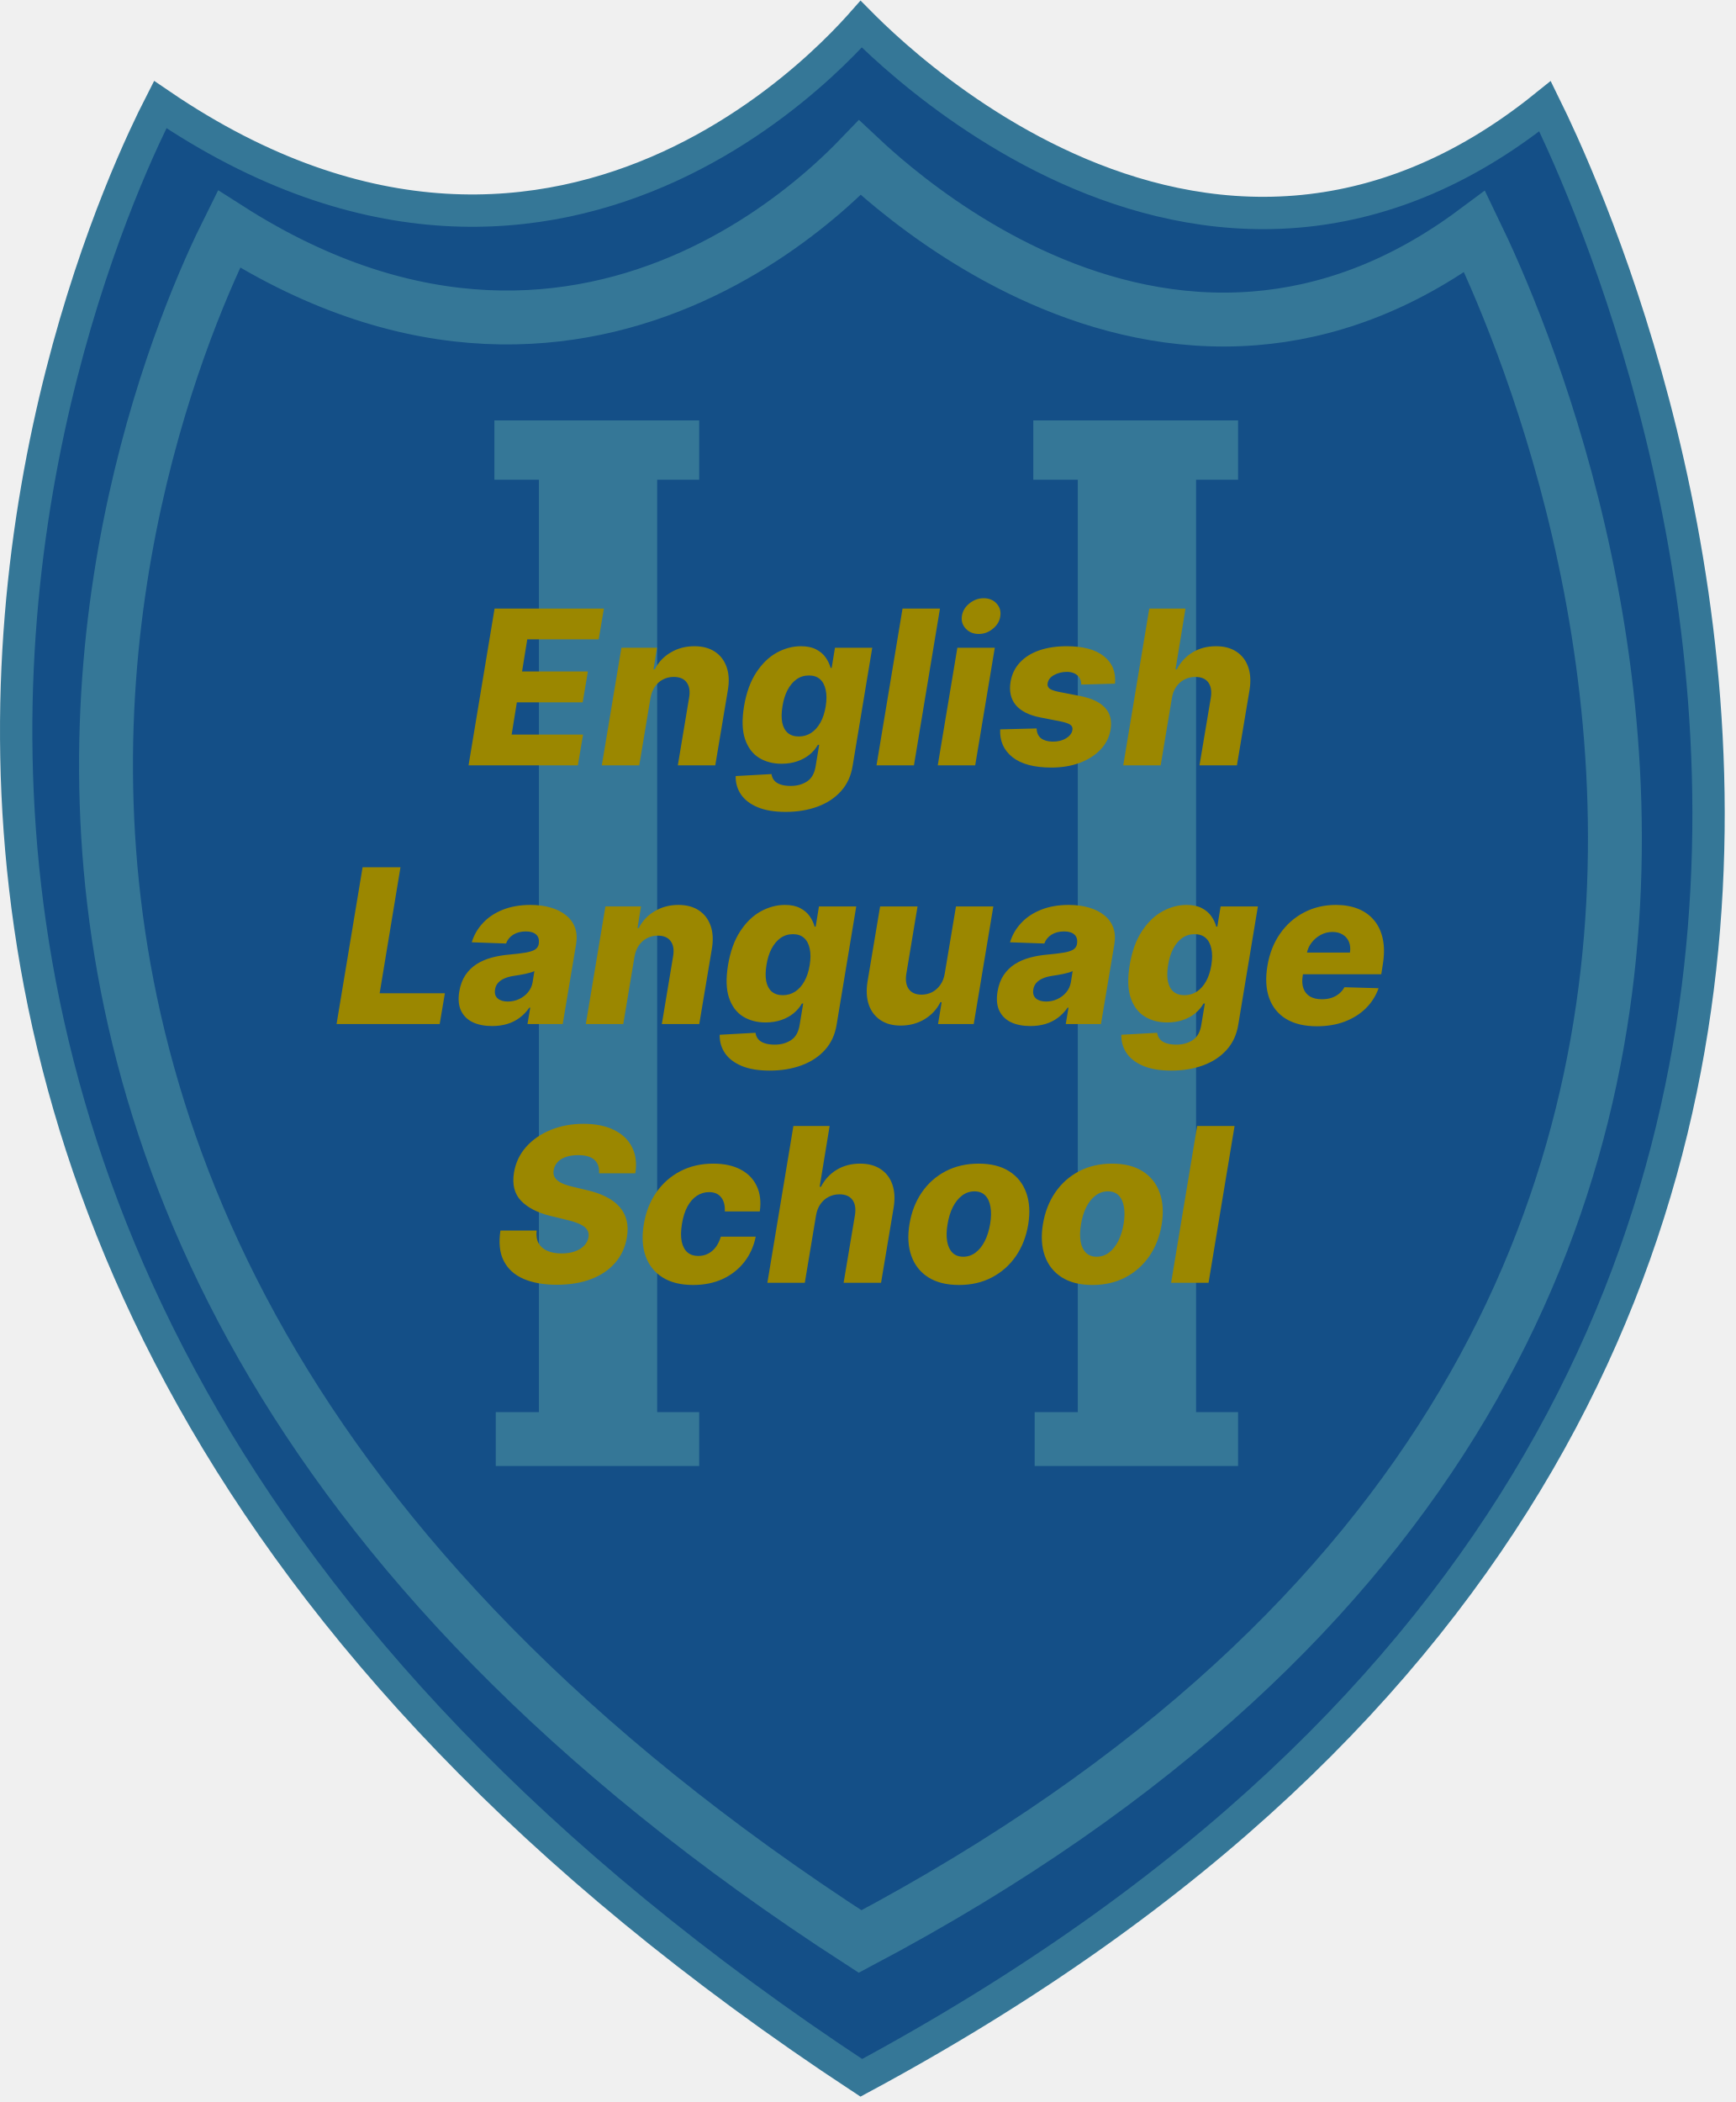
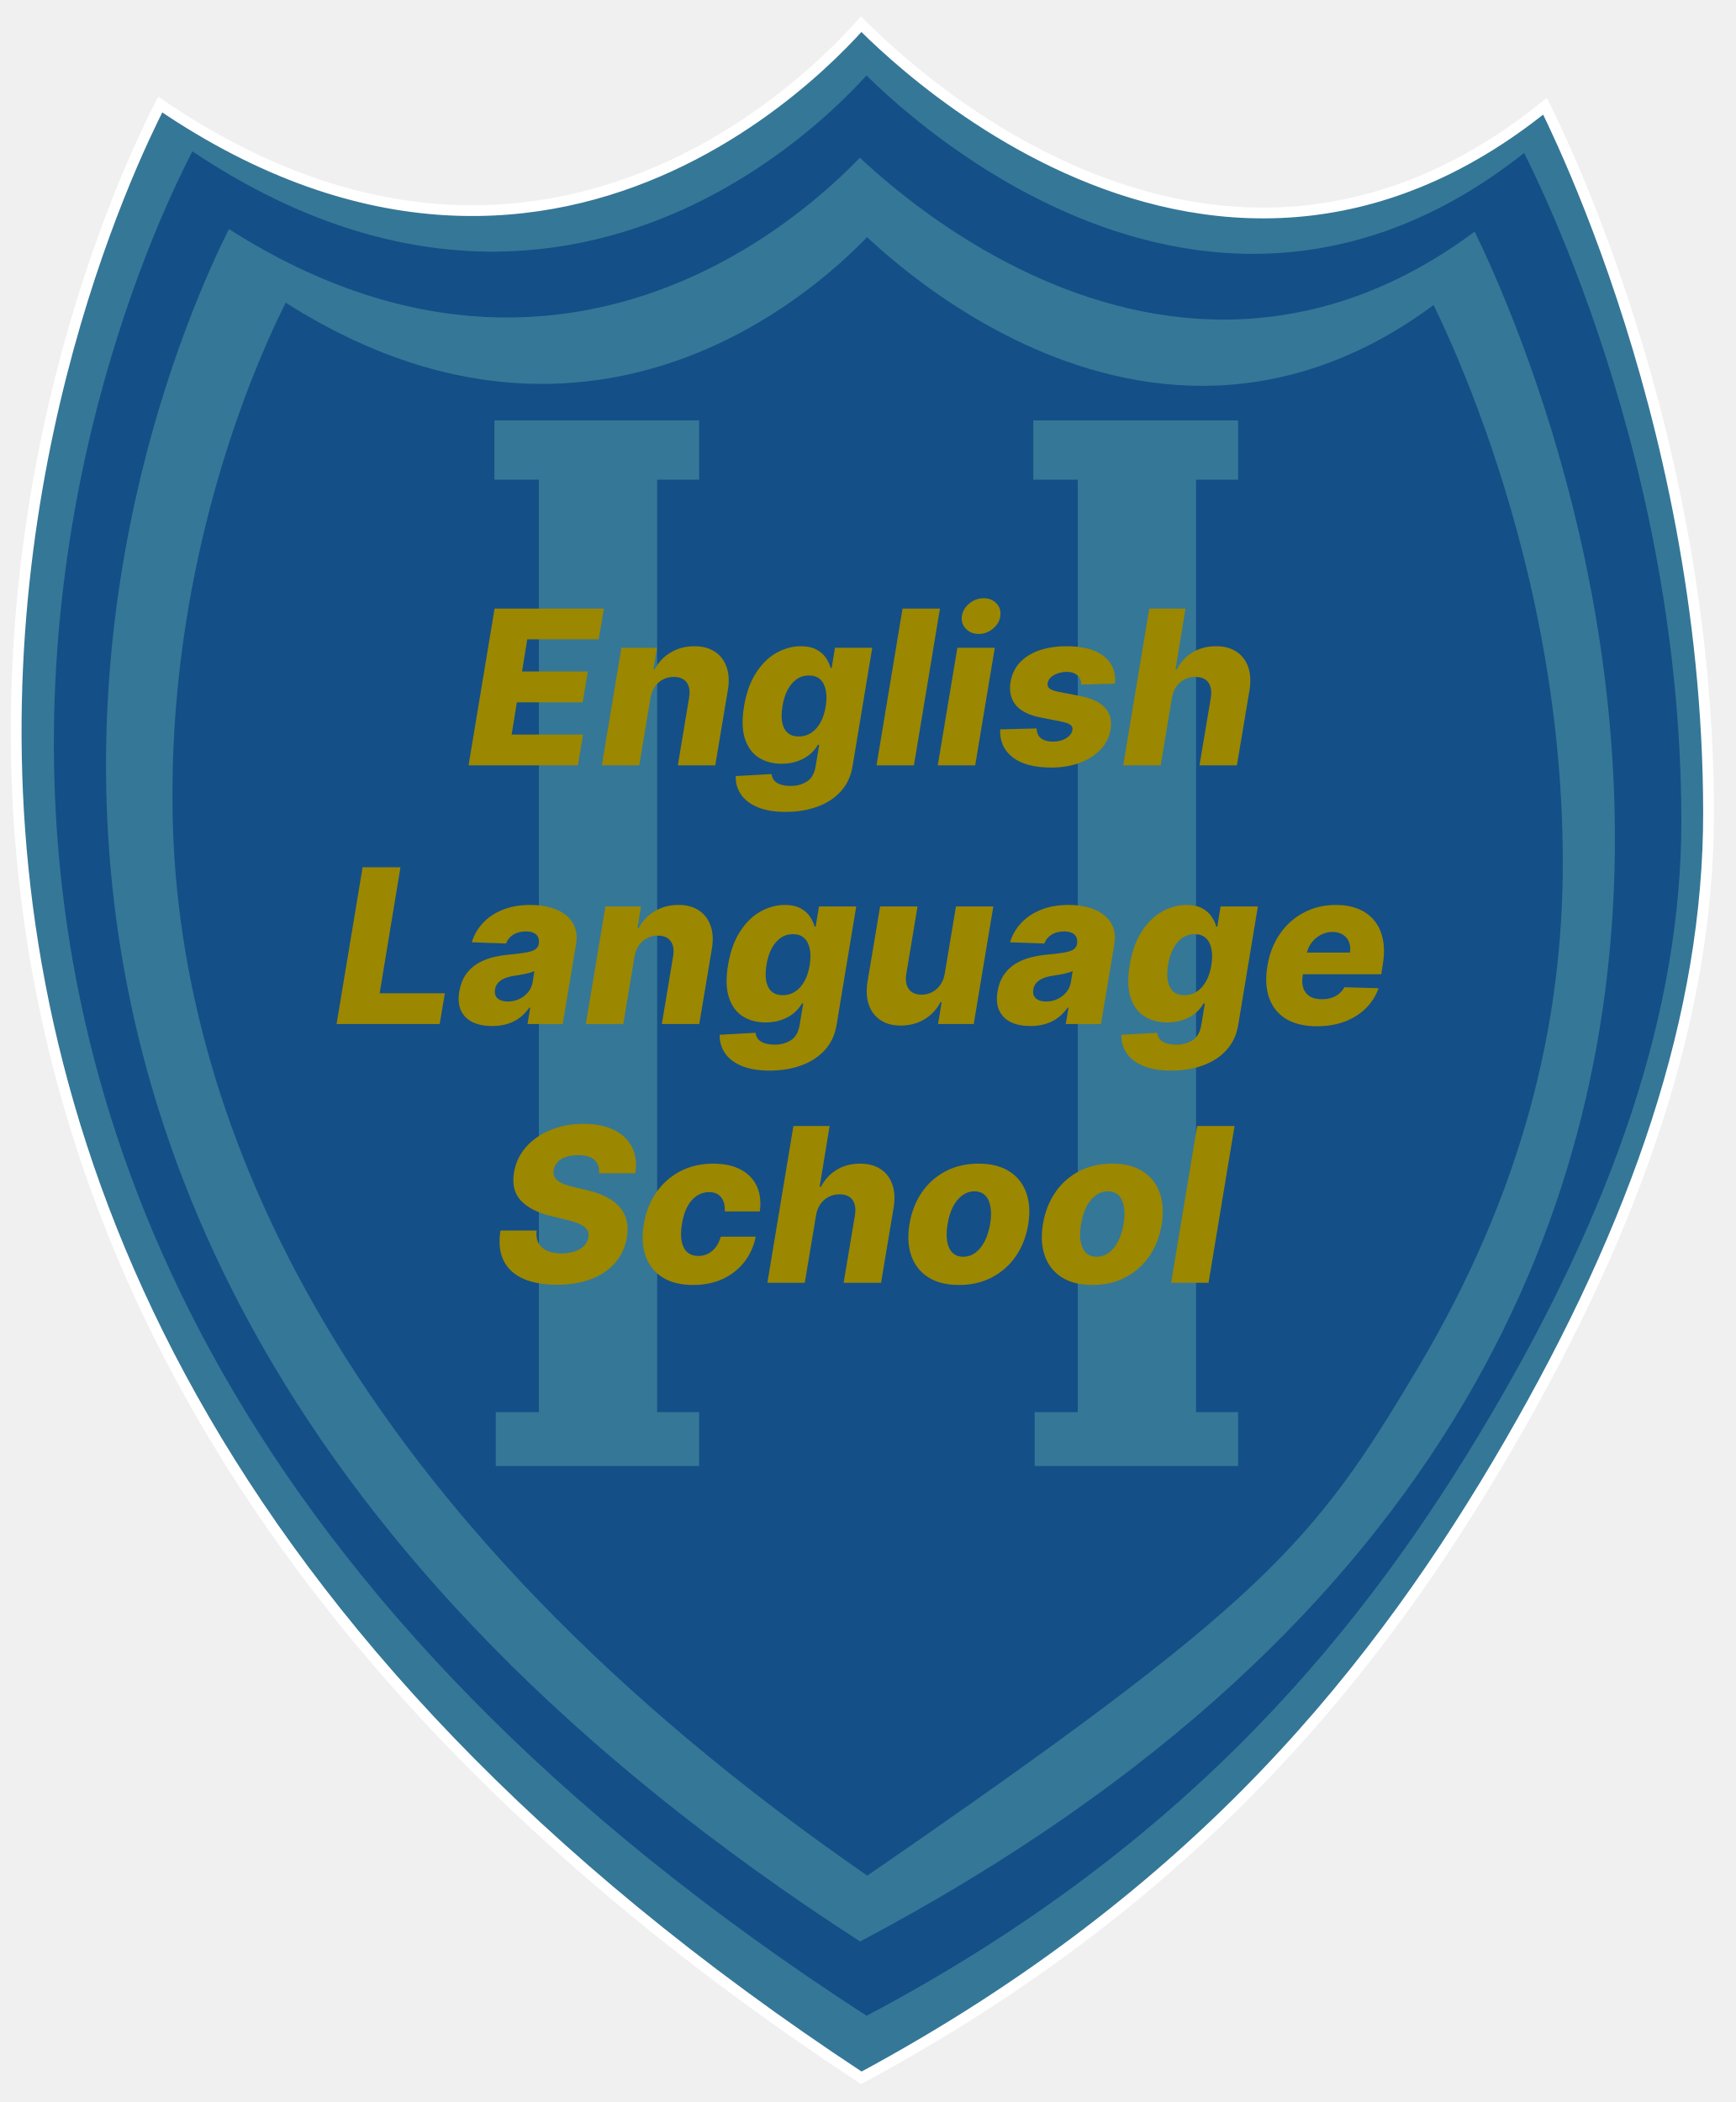
<svg xmlns="http://www.w3.org/2000/svg" width="161" height="195" viewBox="0 0 161 195" fill="none">
-   <path d="M79.903 2.243C79.996 2.337 80.094 2.434 80.197 2.536C81.147 3.478 82.536 4.784 84.303 6.261C87.833 9.208 92.902 12.857 99.032 15.618C105.164 18.379 112.405 20.271 120.246 19.636C127.649 19.036 135.492 16.191 143.353 9.854C143.773 10.706 144.331 11.876 144.987 13.339C146.482 16.674 148.481 21.523 150.482 27.558C154.487 39.635 158.492 56.425 158.523 75.315C158.554 94.195 154.616 115.159 142.749 135.631C130.981 155.931 111.368 175.835 79.913 192.757C18.18 152.138 2.198 106.066 1.523 70.222C1.183 52.181 4.721 36.664 8.346 25.657C10.158 20.155 11.99 15.786 13.365 12.799C13.966 11.494 14.479 10.454 14.865 9.698C33.993 22.72 50.429 20.811 62.149 15.425C68.108 12.688 72.813 9.072 76.025 6.148C77.633 4.685 78.873 3.389 79.715 2.454C79.78 2.382 79.843 2.311 79.903 2.243Z" fill="#144F87" stroke="#357797" stroke-width="3" />
-   <path d="M79.78 14.629C80.614 15.412 81.702 16.385 83.016 17.456C86.267 20.106 90.948 23.397 96.623 25.89C102.3 28.385 109.047 30.114 116.38 29.534C122.969 29.014 129.899 26.638 136.826 21.486C137.082 22.015 137.369 22.62 137.68 23.297C139.02 26.214 140.815 30.464 142.613 35.757C146.214 46.353 149.808 61.068 149.835 77.605C149.863 94.124 146.334 112.441 135.709 130.329C125.245 147.946 107.812 165.294 79.802 180.111C24.621 144.472 10.457 104.245 9.856 73.075C9.551 57.294 12.723 43.713 15.976 34.073C17.601 29.257 19.243 25.436 20.472 22.83C20.751 22.239 21.009 21.711 21.24 21.248C38.478 32.243 53.388 30.523 64.106 25.717C69.637 23.236 73.997 19.965 76.968 17.325C78.108 16.313 79.049 15.389 79.78 14.629Z" fill="#144F87" stroke="#357797" stroke-width="5" />
+   <path d="M79.903 2.243C79.996 2.337 80.094 2.434 80.197 2.536C81.147 3.478 82.536 4.784 84.303 6.261C87.833 9.208 92.902 12.857 99.032 15.618C105.164 18.379 112.405 20.271 120.246 19.636C127.649 19.036 135.492 16.191 143.353 9.854C143.773 10.706 144.331 11.876 144.987 13.339C146.482 16.674 148.481 21.523 150.482 27.558C154.487 39.635 158.492 56.425 158.523 75.315C158.554 94.195 151.867 113.528 140 134C128.232 154.3 111.368 175.835 79.913 192.757C18.18 152.138 2.198 106.066 1.523 70.222C1.183 52.181 4.721 36.664 8.346 25.657C10.158 20.155 11.99 15.786 13.365 12.799C13.966 11.494 14.479 10.454 14.865 9.698C33.993 22.72 50.429 20.811 62.149 15.425C68.108 12.688 72.813 9.072 76.025 6.148C77.633 4.685 78.873 3.389 79.715 2.454C79.78 2.382 79.843 2.311 79.903 2.243Z" fill="#357797" stroke="white" />
+   <path d="M80.396 7C80.485 7.088 80.579 7.181 80.678 7.277C81.592 8.166 82.927 9.401 84.627 10.796C88.021 13.581 92.896 17.028 98.791 19.636C104.688 22.245 111.651 24.033 119.191 23.433C126.31 22.866 133.852 20.178 141.412 14.191C141.816 14.995 142.352 16.102 142.983 17.484C144.421 20.634 146.343 25.216 148.267 30.918C152.119 42.328 155.97 58.192 156 76.039C156.03 93.878 149.599 112.143 138.187 131.486C126.871 150.665 110.654 171.012 80.405 187C21.04 148.623 5.671 105.093 5.022 71.227C4.695 54.182 8.097 39.522 11.584 29.121C13.326 23.923 15.088 19.795 16.41 16.973C16.988 15.74 17.481 14.757 17.852 14.043C36.247 26.347 52.052 24.543 63.323 19.455C69.053 16.868 73.578 13.451 76.666 10.69C78.212 9.307 79.405 8.082 80.214 7.199C80.277 7.131 80.338 7.064 80.396 7Z" fill="#144F87" />
+   <path d="M79.78 14.629C80.614 15.412 81.702 16.385 83.016 17.456C86.267 20.106 90.948 23.397 96.623 25.89C102.3 28.385 109.047 30.114 116.38 29.534C122.969 29.014 129.899 26.638 136.826 21.486C137.082 22.015 137.369 22.62 137.68 23.297C139.02 26.214 140.815 30.464 142.613 35.757C146.214 46.353 149.808 61.068 149.835 77.605C149.863 94.124 146.334 112.441 135.709 130.329C125.245 147.946 107.812 165.294 79.802 180.111C24.621 144.472 10.457 104.245 9.856 73.075C9.551 57.294 12.723 43.713 15.976 34.073C17.601 29.257 19.243 25.436 20.472 22.83C20.751 22.239 21.009 21.711 21.24 21.248C38.478 32.243 53.388 30.523 64.106 25.717C69.637 23.236 73.997 19.965 76.968 17.325C78.108 16.313 79.049 15.389 79.78 14.629Z" fill="#357797" />
+   <path d="M80.449 22C81.217 22.719 82.22 23.613 83.431 24.597C86.427 27.031 90.739 30.053 95.968 32.344C101.2 34.636 107.417 36.223 114.173 35.691C120.245 35.212 126.63 33.031 133.013 28.298C133.249 28.784 133.513 29.34 133.8 29.962C135.035 32.641 136.689 36.545 138.345 41.407C141.663 51.14 144.975 64.655 145 79.845C145.026 95.018 141.29 110.569 131.5 127C121.858 143.182 117.5 148.5 80.469 174C32 140.5 16.573 104.315 16.019 75.684C15.738 61.188 18.66 48.714 21.658 39.86C23.155 35.436 24.668 31.927 25.801 29.533C26.058 28.99 26.295 28.505 26.508 28.08C42.392 38.179 56.13 36.599 66.006 32.184C71.103 29.906 75.12 26.901 77.858 24.476C78.908 23.547 79.775 22.698 80.449 22Z" fill="#144F87" />
  <path d="M64.872 39V44.5H60.974V131H64.872V136H46V131H50V44.5H45.872V39H64.872Z" fill="#357797" />
  <path d="M114.872 39V44.5H110.974V131H114.872V136H96V131H100V44.5H95.872V39H114.872Z" fill="#357797" />
  <path d="M43.473 71L45.888 56.455H56.03L55.547 59.31H48.92L48.438 62.293H54.545L54.062 65.155H47.955L47.472 68.145H54.098L53.615 71H43.473ZM60.348 64.778L59.311 71H55.838L57.656 60.091H60.959L60.632 62.094H60.753C61.094 61.426 61.589 60.903 62.237 60.524C62.886 60.141 63.615 59.949 64.425 59.949C65.187 59.949 65.824 60.119 66.335 60.46C66.847 60.801 67.209 61.279 67.422 61.895C67.635 62.506 67.671 63.223 67.528 64.047L66.364 71H62.891L63.935 64.729C64.039 64.127 63.965 63.656 63.715 63.315C63.468 62.97 63.066 62.797 62.507 62.797C62.142 62.797 61.809 62.877 61.506 63.038C61.207 63.195 60.956 63.419 60.753 63.713C60.554 64.007 60.419 64.362 60.348 64.778ZM72.896 75.318C71.854 75.318 70.988 75.174 70.296 74.885C69.605 74.596 69.089 74.201 68.748 73.699C68.407 73.197 68.244 72.629 68.258 71.994L71.582 71.81C71.61 72.037 71.693 72.233 71.831 72.399C71.968 72.565 72.164 72.69 72.42 72.776C72.676 72.865 72.993 72.91 73.372 72.91C73.954 72.91 74.461 72.769 74.892 72.484C75.323 72.2 75.588 71.71 75.687 71.014L76.007 69.097H75.886C75.697 69.433 75.441 69.733 75.119 69.999C74.797 70.264 74.416 70.472 73.975 70.624C73.535 70.775 73.047 70.851 72.512 70.851C71.712 70.851 71.014 70.666 70.417 70.297C69.821 69.923 69.39 69.345 69.125 68.564C68.859 67.778 68.829 66.767 69.032 65.531C69.245 64.258 69.624 63.209 70.169 62.385C70.713 61.556 71.348 60.943 72.072 60.545C72.801 60.148 73.547 59.949 74.309 59.949C74.882 59.949 75.356 60.048 75.73 60.247C76.104 60.441 76.397 60.692 76.61 61C76.823 61.308 76.975 61.627 77.065 61.959H77.164L77.47 60.091H80.929L79.11 71.043C78.964 71.971 78.606 72.752 78.038 73.386C77.47 74.021 76.743 74.501 75.858 74.828C74.972 75.155 73.985 75.318 72.896 75.318ZM74.118 68.322C74.539 68.322 74.92 68.211 75.261 67.989C75.602 67.766 75.888 67.447 76.12 67.03C76.352 66.613 76.516 66.114 76.61 65.531C76.705 64.939 76.705 64.43 76.61 64.004C76.52 63.573 76.345 63.242 76.085 63.01C75.825 62.778 75.481 62.662 75.055 62.662C74.624 62.662 74.241 62.78 73.904 63.017C73.573 63.254 73.294 63.588 73.066 64.019C72.844 64.445 72.688 64.949 72.598 65.531C72.503 66.114 72.496 66.613 72.576 67.03C72.662 67.447 72.832 67.766 73.088 67.989C73.348 68.211 73.691 68.322 74.118 68.322ZM87.212 56.455L84.798 71H81.325L83.739 56.455H87.212ZM87.008 71L88.826 60.091H92.299L90.481 71H87.008ZM90.808 58.812C90.316 58.812 89.915 58.649 89.608 58.322C89.3 57.996 89.179 57.605 89.245 57.151C89.312 56.691 89.544 56.301 89.941 55.979C90.339 55.657 90.782 55.496 91.269 55.496C91.762 55.496 92.157 55.657 92.456 55.979C92.759 56.301 92.877 56.691 92.811 57.151C92.754 57.605 92.527 57.996 92.129 58.322C91.736 58.649 91.296 58.812 90.808 58.812ZM103.452 63.422L100.32 63.507C100.324 63.275 100.272 63.072 100.163 62.896C100.054 62.716 99.901 62.577 99.702 62.477C99.503 62.378 99.266 62.328 98.992 62.328C98.546 62.328 98.146 62.428 97.791 62.626C97.441 62.825 97.244 63.083 97.202 63.401C97.169 63.571 97.216 63.72 97.344 63.848C97.472 63.971 97.756 64.08 98.196 64.175L100.241 64.572C101.293 64.781 102.055 65.143 102.528 65.659C103.007 66.171 103.177 66.847 103.04 67.69C102.917 68.41 102.599 69.033 102.088 69.558C101.581 70.084 100.935 70.491 100.149 70.78C99.368 71.064 98.504 71.206 97.557 71.206C95.956 71.206 94.749 70.884 93.935 70.24C93.125 69.591 92.746 68.732 92.798 67.662L96.179 67.577C96.193 67.979 96.328 68.282 96.584 68.486C96.844 68.685 97.197 68.789 97.642 68.798C98.13 68.808 98.551 68.706 98.906 68.493C99.261 68.28 99.46 68.017 99.503 67.704C99.531 67.501 99.463 67.342 99.297 67.229C99.136 67.115 98.835 67.013 98.395 66.923L96.548 66.561C95.488 66.358 94.721 65.974 94.247 65.41C93.778 64.842 93.617 64.118 93.764 63.237C93.887 62.536 94.176 61.942 94.631 61.455C95.09 60.962 95.689 60.588 96.428 60.332C97.171 60.077 98.019 59.949 98.97 59.949C100.495 59.949 101.645 60.259 102.422 60.879C103.203 61.495 103.546 62.342 103.452 63.422ZM108.727 64.778L107.69 71H104.217L106.632 56.455H109.991L109.068 62.094H109.189C109.539 61.421 110.027 60.896 110.652 60.517C111.277 60.138 112.001 59.949 112.825 59.949C113.583 59.949 114.217 60.119 114.728 60.46C115.24 60.796 115.602 61.272 115.815 61.888C116.028 62.503 116.066 63.223 115.929 64.047L114.764 71H111.291L112.342 64.729C112.437 64.123 112.359 63.649 112.108 63.308C111.857 62.967 111.454 62.797 110.9 62.797C110.536 62.797 110.199 62.877 109.892 63.038C109.589 63.195 109.335 63.419 109.132 63.713C108.928 64.007 108.793 64.362 108.727 64.778ZM31.227 95L33.642 80.454H37.157L35.225 92.145H41.277L40.794 95H31.227ZM45.66 95.185C44.969 95.185 44.373 95.069 43.871 94.837C43.374 94.6 43.009 94.242 42.777 93.764C42.55 93.286 42.495 92.689 42.614 91.974C42.718 91.368 42.91 90.859 43.189 90.447C43.473 90.031 43.821 89.692 44.233 89.432C44.65 89.171 45.114 88.972 45.625 88.835C46.136 88.698 46.671 88.606 47.23 88.558C47.855 88.501 48.362 88.44 48.75 88.374C49.143 88.307 49.437 88.215 49.631 88.097C49.825 87.974 49.943 87.803 49.986 87.585V87.55C50.043 87.185 49.965 86.903 49.751 86.704C49.538 86.506 49.219 86.406 48.793 86.406C48.338 86.406 47.95 86.506 47.628 86.704C47.306 86.903 47.081 87.178 46.953 87.528L43.771 87.415C43.97 86.752 44.311 86.16 44.794 85.639C45.277 85.114 45.89 84.702 46.633 84.403C47.382 84.1 48.246 83.949 49.226 83.949C49.917 83.949 50.542 84.032 51.101 84.197C51.66 84.358 52.131 84.595 52.514 84.908C52.903 85.215 53.179 85.594 53.345 86.044C53.511 86.494 53.546 87.008 53.452 87.585L52.209 95H48.942L49.197 93.48H49.112C48.856 93.849 48.556 94.162 48.21 94.418C47.869 94.673 47.486 94.865 47.06 94.993C46.633 95.121 46.167 95.185 45.66 95.185ZM47.124 92.912C47.488 92.912 47.834 92.836 48.16 92.685C48.487 92.533 48.762 92.325 48.984 92.06C49.212 91.79 49.356 91.477 49.418 91.122L49.581 90.085C49.481 90.137 49.356 90.185 49.205 90.227C49.053 90.27 48.892 90.31 48.722 90.348C48.551 90.381 48.376 90.414 48.196 90.447C48.021 90.476 47.853 90.502 47.692 90.526C47.351 90.578 47.055 90.658 46.804 90.767C46.553 90.876 46.352 91.018 46.2 91.193C46.053 91.364 45.964 91.567 45.93 91.804C45.874 92.159 45.956 92.434 46.179 92.628C46.401 92.817 46.716 92.912 47.124 92.912ZM58.864 88.778L57.827 95H54.354L56.172 84.091H59.474L59.148 86.094H59.269C59.609 85.426 60.104 84.903 60.753 84.524C61.401 84.141 62.131 83.949 62.94 83.949C63.703 83.949 64.34 84.119 64.851 84.46C65.362 84.801 65.724 85.279 65.938 85.895C66.151 86.506 66.186 87.223 66.044 88.047L64.879 95H61.406L62.45 88.729C62.554 88.127 62.481 87.656 62.23 87.315C61.984 86.97 61.581 86.797 61.023 86.797C60.658 86.797 60.324 86.877 60.021 87.038C59.723 87.195 59.472 87.419 59.269 87.713C59.07 88.007 58.935 88.362 58.864 88.778ZM71.412 99.318C70.37 99.318 69.503 99.174 68.812 98.885C68.121 98.596 67.605 98.201 67.264 97.699C66.923 97.197 66.76 96.629 66.774 95.994L70.098 95.81C70.126 96.037 70.209 96.233 70.346 96.399C70.484 96.565 70.68 96.69 70.936 96.776C71.191 96.865 71.509 96.91 71.887 96.91C72.47 96.91 72.976 96.769 73.407 96.484C73.838 96.2 74.103 95.71 74.203 95.014L74.522 93.097H74.402C74.212 93.433 73.957 93.733 73.635 93.999C73.313 94.264 72.931 94.472 72.491 94.624C72.051 94.775 71.563 94.851 71.028 94.851C70.228 94.851 69.529 94.666 68.933 94.297C68.336 93.923 67.905 93.345 67.64 92.564C67.375 91.778 67.344 90.767 67.548 89.531C67.761 88.258 68.14 87.209 68.684 86.385C69.229 85.556 69.863 84.943 70.588 84.546C71.317 84.148 72.063 83.949 72.825 83.949C73.398 83.949 73.871 84.048 74.245 84.247C74.619 84.441 74.913 84.692 75.126 85C75.339 85.308 75.491 85.627 75.581 85.959H75.68L75.985 84.091H79.444L77.626 95.043C77.479 95.971 77.122 96.752 76.554 97.386C75.985 98.021 75.259 98.501 74.373 98.828C73.488 99.155 72.501 99.318 71.412 99.318ZM72.633 92.322C73.055 92.322 73.436 92.211 73.777 91.989C74.118 91.766 74.404 91.447 74.636 91.03C74.868 90.613 75.031 90.114 75.126 89.531C75.221 88.939 75.221 88.43 75.126 88.004C75.036 87.573 74.861 87.242 74.6 87.01C74.34 86.778 73.997 86.662 73.571 86.662C73.14 86.662 72.756 86.78 72.42 87.017C72.089 87.254 71.809 87.588 71.582 88.019C71.359 88.445 71.203 88.949 71.113 89.531C71.019 90.114 71.011 90.613 71.092 91.03C71.177 91.447 71.348 91.766 71.603 91.989C71.864 92.211 72.207 92.322 72.633 92.322ZM87.66 90.291L88.697 84.091H92.163L90.344 95H87.035L87.369 92.969H87.255C86.919 93.636 86.424 94.167 85.771 94.56C85.117 94.948 84.381 95.142 83.562 95.142C82.818 95.142 82.193 94.972 81.687 94.631C81.18 94.29 80.82 93.814 80.607 93.203C80.399 92.588 80.361 91.868 80.494 91.044L81.658 84.091H85.131L84.087 90.362C83.997 90.954 84.076 91.421 84.322 91.761C84.573 92.102 84.966 92.273 85.501 92.273C85.846 92.273 86.171 92.197 86.474 92.046C86.777 91.889 87.032 91.664 87.241 91.371C87.454 91.072 87.594 90.713 87.66 90.291ZM95.602 95.185C94.911 95.185 94.314 95.069 93.812 94.837C93.315 94.6 92.95 94.242 92.718 93.764C92.491 93.286 92.437 92.689 92.555 91.974C92.659 91.368 92.851 90.859 93.13 90.447C93.414 90.031 93.762 89.692 94.174 89.432C94.591 89.171 95.055 88.972 95.566 88.835C96.078 88.698 96.613 88.606 97.171 88.558C97.796 88.501 98.303 88.44 98.691 88.374C99.084 88.307 99.378 88.215 99.572 88.097C99.766 87.974 99.885 87.803 99.927 87.585V87.55C99.984 87.185 99.906 86.903 99.693 86.704C99.48 86.506 99.16 86.406 98.734 86.406C98.279 86.406 97.891 86.506 97.569 86.704C97.247 86.903 97.022 87.178 96.894 87.528L93.713 87.415C93.912 86.752 94.252 86.16 94.735 85.639C95.218 85.114 95.832 84.702 96.575 84.403C97.323 84.1 98.187 83.949 99.167 83.949C99.859 83.949 100.484 84.032 101.042 84.197C101.601 84.358 102.072 84.595 102.456 84.908C102.844 85.215 103.121 85.594 103.287 86.044C103.452 86.494 103.488 87.008 103.393 87.585L102.15 95H98.883L99.139 93.48H99.054C98.798 93.849 98.497 94.162 98.152 94.418C97.811 94.673 97.427 94.865 97.001 94.993C96.575 95.121 96.109 95.185 95.602 95.185ZM97.065 92.912C97.43 92.912 97.775 92.836 98.102 92.685C98.429 92.533 98.703 92.325 98.926 92.06C99.153 91.79 99.297 91.477 99.359 91.122L99.522 90.085C99.423 90.137 99.297 90.185 99.146 90.227C98.994 90.27 98.834 90.31 98.663 90.348C98.493 90.381 98.317 90.414 98.137 90.447C97.962 90.476 97.794 90.502 97.633 90.526C97.292 90.578 96.996 90.658 96.745 90.767C96.494 90.876 96.293 91.018 96.142 91.193C95.995 91.364 95.905 91.567 95.872 91.804C95.815 92.159 95.898 92.434 96.12 92.628C96.343 92.817 96.658 92.912 97.065 92.912ZM108.677 99.318C107.636 99.318 106.769 99.174 106.078 98.885C105.386 98.596 104.87 98.201 104.529 97.699C104.189 97.197 104.025 96.629 104.039 95.994L107.363 95.81C107.392 96.037 107.475 96.233 107.612 96.399C107.749 96.565 107.946 96.69 108.201 96.776C108.457 96.865 108.774 96.91 109.153 96.91C109.735 96.91 110.242 96.769 110.673 96.484C111.104 96.2 111.369 95.71 111.468 95.014L111.788 93.097H111.667C111.478 93.433 111.222 93.733 110.9 93.999C110.578 94.264 110.197 94.472 109.757 94.624C109.316 94.775 108.829 94.851 108.294 94.851C107.493 94.851 106.795 94.666 106.199 94.297C105.602 93.923 105.171 93.345 104.906 92.564C104.641 91.778 104.61 90.767 104.814 89.531C105.027 88.258 105.405 87.209 105.95 86.385C106.494 85.556 107.129 84.943 107.853 84.546C108.583 84.148 109.328 83.949 110.091 83.949C110.663 83.949 111.137 84.048 111.511 84.247C111.885 84.441 112.179 84.692 112.392 85C112.605 85.308 112.756 85.627 112.846 85.959H112.946L113.251 84.091H116.71L114.892 95.043C114.745 95.971 114.387 96.752 113.819 97.386C113.251 98.021 112.524 98.501 111.639 98.828C110.753 99.155 109.766 99.318 108.677 99.318ZM109.899 92.322C110.32 92.322 110.701 92.211 111.042 91.989C111.383 91.766 111.67 91.447 111.902 91.03C112.134 90.613 112.297 90.114 112.392 89.531C112.486 88.939 112.486 88.43 112.392 88.004C112.302 87.573 112.127 87.242 111.866 87.01C111.606 86.778 111.262 86.662 110.836 86.662C110.405 86.662 110.022 86.78 109.686 87.017C109.354 87.254 109.075 87.588 108.848 88.019C108.625 88.445 108.469 88.949 108.379 89.531C108.284 90.114 108.277 90.613 108.358 91.03C108.443 91.447 108.613 91.766 108.869 91.989C109.129 92.211 109.473 92.322 109.899 92.322ZM122.177 95.206C121.036 95.206 120.089 94.981 119.336 94.531C118.588 94.077 118.062 93.43 117.759 92.592C117.456 91.749 117.402 90.748 117.596 89.588C117.785 88.461 118.171 87.476 118.754 86.633C119.341 85.786 120.079 85.128 120.969 84.659C121.86 84.186 122.852 83.949 123.945 83.949C124.722 83.949 125.411 84.07 126.012 84.311C126.613 84.553 127.111 84.912 127.504 85.391C127.897 85.864 128.164 86.447 128.306 87.138C128.448 87.829 128.443 88.622 128.292 89.517L128.157 90.383H118.683L119.002 88.367H125.252C125.309 87.997 125.278 87.668 125.16 87.379C125.041 87.09 124.85 86.865 124.585 86.704C124.324 86.539 124.004 86.456 123.626 86.456C123.242 86.456 122.882 86.546 122.546 86.726C122.215 86.901 121.933 87.138 121.701 87.436C121.469 87.734 121.317 88.07 121.246 88.445L120.87 90.511C120.794 90.971 120.816 91.364 120.934 91.69C121.052 92.017 121.256 92.268 121.545 92.443C121.834 92.614 122.205 92.699 122.66 92.699C122.963 92.699 123.247 92.659 123.512 92.578C123.777 92.493 124.014 92.367 124.222 92.202C124.435 92.031 124.608 91.825 124.741 91.584L127.908 91.676C127.653 92.391 127.257 93.014 126.722 93.544C126.187 94.07 125.534 94.479 124.762 94.773C123.995 95.062 123.133 95.206 122.177 95.206ZM55.58 108.844C55.618 108.309 55.476 107.894 55.154 107.601C54.836 107.307 54.334 107.161 53.648 107.161C53.193 107.161 52.805 107.22 52.483 107.338C52.161 107.452 51.908 107.613 51.723 107.821C51.538 108.025 51.422 108.261 51.375 108.531C51.333 108.744 51.344 108.934 51.411 109.099C51.477 109.265 51.593 109.412 51.759 109.54C51.929 109.668 52.14 109.779 52.391 109.874C52.647 109.968 52.933 110.051 53.25 110.122L54.443 110.406C55.135 110.562 55.734 110.771 56.24 111.031C56.752 111.287 57.166 111.597 57.483 111.962C57.8 112.321 58.018 112.736 58.136 113.205C58.255 113.673 58.264 114.199 58.165 114.781C58.013 115.7 57.651 116.488 57.078 117.146C56.51 117.804 55.767 118.309 54.848 118.659C53.934 119.009 52.871 119.185 51.659 119.185C50.447 119.185 49.417 119.002 48.57 118.638C47.727 118.268 47.116 117.712 46.737 116.969C46.359 116.225 46.257 115.288 46.432 114.156H49.791C49.739 114.625 49.798 115.016 49.969 115.328C50.144 115.641 50.414 115.877 50.779 116.038C51.143 116.199 51.584 116.28 52.1 116.28C52.573 116.28 52.987 116.216 53.343 116.088C53.702 115.96 53.989 115.783 54.202 115.555C54.42 115.328 54.552 115.068 54.6 114.774C54.647 114.504 54.602 114.27 54.465 114.071C54.332 113.872 54.105 113.699 53.783 113.553C53.466 113.406 53.049 113.273 52.533 113.155L51.077 112.8C49.874 112.506 48.963 112.037 48.343 111.393C47.727 110.75 47.509 109.876 47.689 108.773C47.841 107.868 48.215 107.078 48.811 106.401C49.413 105.723 50.172 105.198 51.091 104.824C52.014 104.445 53.03 104.256 54.138 104.256C55.265 104.256 56.212 104.447 56.979 104.831C57.751 105.21 58.307 105.745 58.648 106.436C58.993 107.123 59.093 107.925 58.946 108.844H55.58ZM64.308 119.206C63.158 119.206 62.209 118.969 61.46 118.496C60.717 118.022 60.196 117.364 59.898 116.521C59.6 115.674 59.545 114.694 59.735 113.581C59.914 112.464 60.296 111.483 60.878 110.641C61.46 109.793 62.204 109.133 63.108 108.659C64.013 108.186 65.035 107.949 66.176 107.949C67.185 107.949 68.032 108.131 68.719 108.496C69.41 108.86 69.91 109.376 70.218 110.044C70.53 110.707 70.622 111.486 70.495 112.381H67.249C67.277 111.827 67.163 111.391 66.908 111.074C66.652 110.752 66.281 110.591 65.793 110.591C65.381 110.591 65.002 110.705 64.656 110.932C64.316 111.154 64.024 111.486 63.783 111.926C63.546 112.362 63.376 112.902 63.272 113.545C63.167 114.189 63.16 114.734 63.25 115.179C63.345 115.619 63.522 115.953 63.783 116.18C64.048 116.403 64.384 116.514 64.791 116.514C65.113 116.514 65.412 116.446 65.686 116.308C65.961 116.171 66.2 115.97 66.404 115.705C66.607 115.435 66.766 115.108 66.879 114.724H70.118C69.933 115.629 69.576 116.417 69.046 117.089C68.52 117.757 67.855 118.278 67.05 118.652C66.245 119.021 65.331 119.206 64.308 119.206ZM75.709 112.778L74.672 119H71.199L73.614 104.455H76.974L76.05 110.094H76.171C76.521 109.421 77.009 108.896 77.634 108.517C78.259 108.138 78.984 107.949 79.807 107.949C80.565 107.949 81.199 108.119 81.711 108.46C82.222 108.796 82.584 109.272 82.797 109.888C83.01 110.503 83.048 111.223 82.911 112.047L81.746 119H78.273L79.324 112.729C79.419 112.123 79.341 111.649 79.09 111.308C78.839 110.967 78.437 110.797 77.883 110.797C77.518 110.797 77.182 110.877 76.874 111.038C76.571 111.195 76.318 111.42 76.114 111.713C75.911 112.007 75.776 112.362 75.709 112.778ZM88.978 119.206C87.828 119.206 86.878 118.969 86.13 118.496C85.387 118.022 84.864 117.362 84.561 116.514C84.257 115.667 84.198 114.682 84.383 113.56C84.568 112.442 84.949 111.462 85.526 110.619C86.104 109.777 86.843 109.121 87.742 108.652C88.642 108.183 89.662 107.949 90.803 107.949C91.949 107.949 92.894 108.186 93.637 108.659C94.385 109.133 94.911 109.793 95.214 110.641C95.522 111.488 95.583 112.475 95.399 113.602C95.214 114.72 94.83 115.7 94.248 116.543C93.666 117.381 92.927 118.034 92.032 118.503C91.137 118.972 90.119 119.206 88.978 119.206ZM89.369 116.585C89.795 116.585 90.176 116.457 90.512 116.202C90.853 115.946 91.14 115.589 91.372 115.129C91.604 114.67 91.769 114.137 91.869 113.531C91.968 112.935 91.978 112.411 91.897 111.962C91.821 111.507 91.66 111.154 91.414 110.903C91.168 110.648 90.834 110.52 90.413 110.52C89.987 110.52 89.603 110.65 89.262 110.911C88.921 111.166 88.635 111.524 88.403 111.983C88.176 112.437 88.012 112.97 87.913 113.581C87.813 114.178 87.802 114.701 87.877 115.151C87.953 115.6 88.116 115.953 88.367 116.209C88.618 116.46 88.952 116.585 89.369 116.585ZM101.361 119.206C100.21 119.206 99.261 118.969 98.513 118.496C97.77 118.022 97.246 117.362 96.943 116.514C96.64 115.667 96.581 114.682 96.766 113.56C96.951 112.442 97.332 111.462 97.909 110.619C98.487 109.777 99.226 109.121 100.125 108.652C101.025 108.183 102.045 107.949 103.186 107.949C104.332 107.949 105.277 108.186 106.02 108.659C106.768 109.133 107.294 109.793 107.597 110.641C107.905 111.488 107.966 112.475 107.781 113.602C107.597 114.72 107.213 115.7 106.631 116.543C106.048 117.381 105.31 118.034 104.415 118.503C103.52 118.972 102.502 119.206 101.361 119.206ZM101.752 116.585C102.178 116.585 102.559 116.457 102.895 116.202C103.236 115.946 103.522 115.589 103.754 115.129C103.986 114.67 104.152 114.137 104.252 113.531C104.351 112.935 104.36 112.411 104.28 111.962C104.204 111.507 104.043 111.154 103.797 110.903C103.551 110.648 103.217 110.52 102.796 110.52C102.369 110.52 101.986 110.65 101.645 110.911C101.304 111.166 101.018 111.524 100.786 111.983C100.558 112.437 100.395 112.97 100.296 113.581C100.196 114.178 100.184 114.701 100.26 115.151C100.336 115.6 100.499 115.953 100.75 116.209C101.001 116.46 101.335 116.585 101.752 116.585ZM114.546 104.455L112.132 119H108.659L111.073 104.455H114.546Z" fill="#9B8700" />
</svg>
